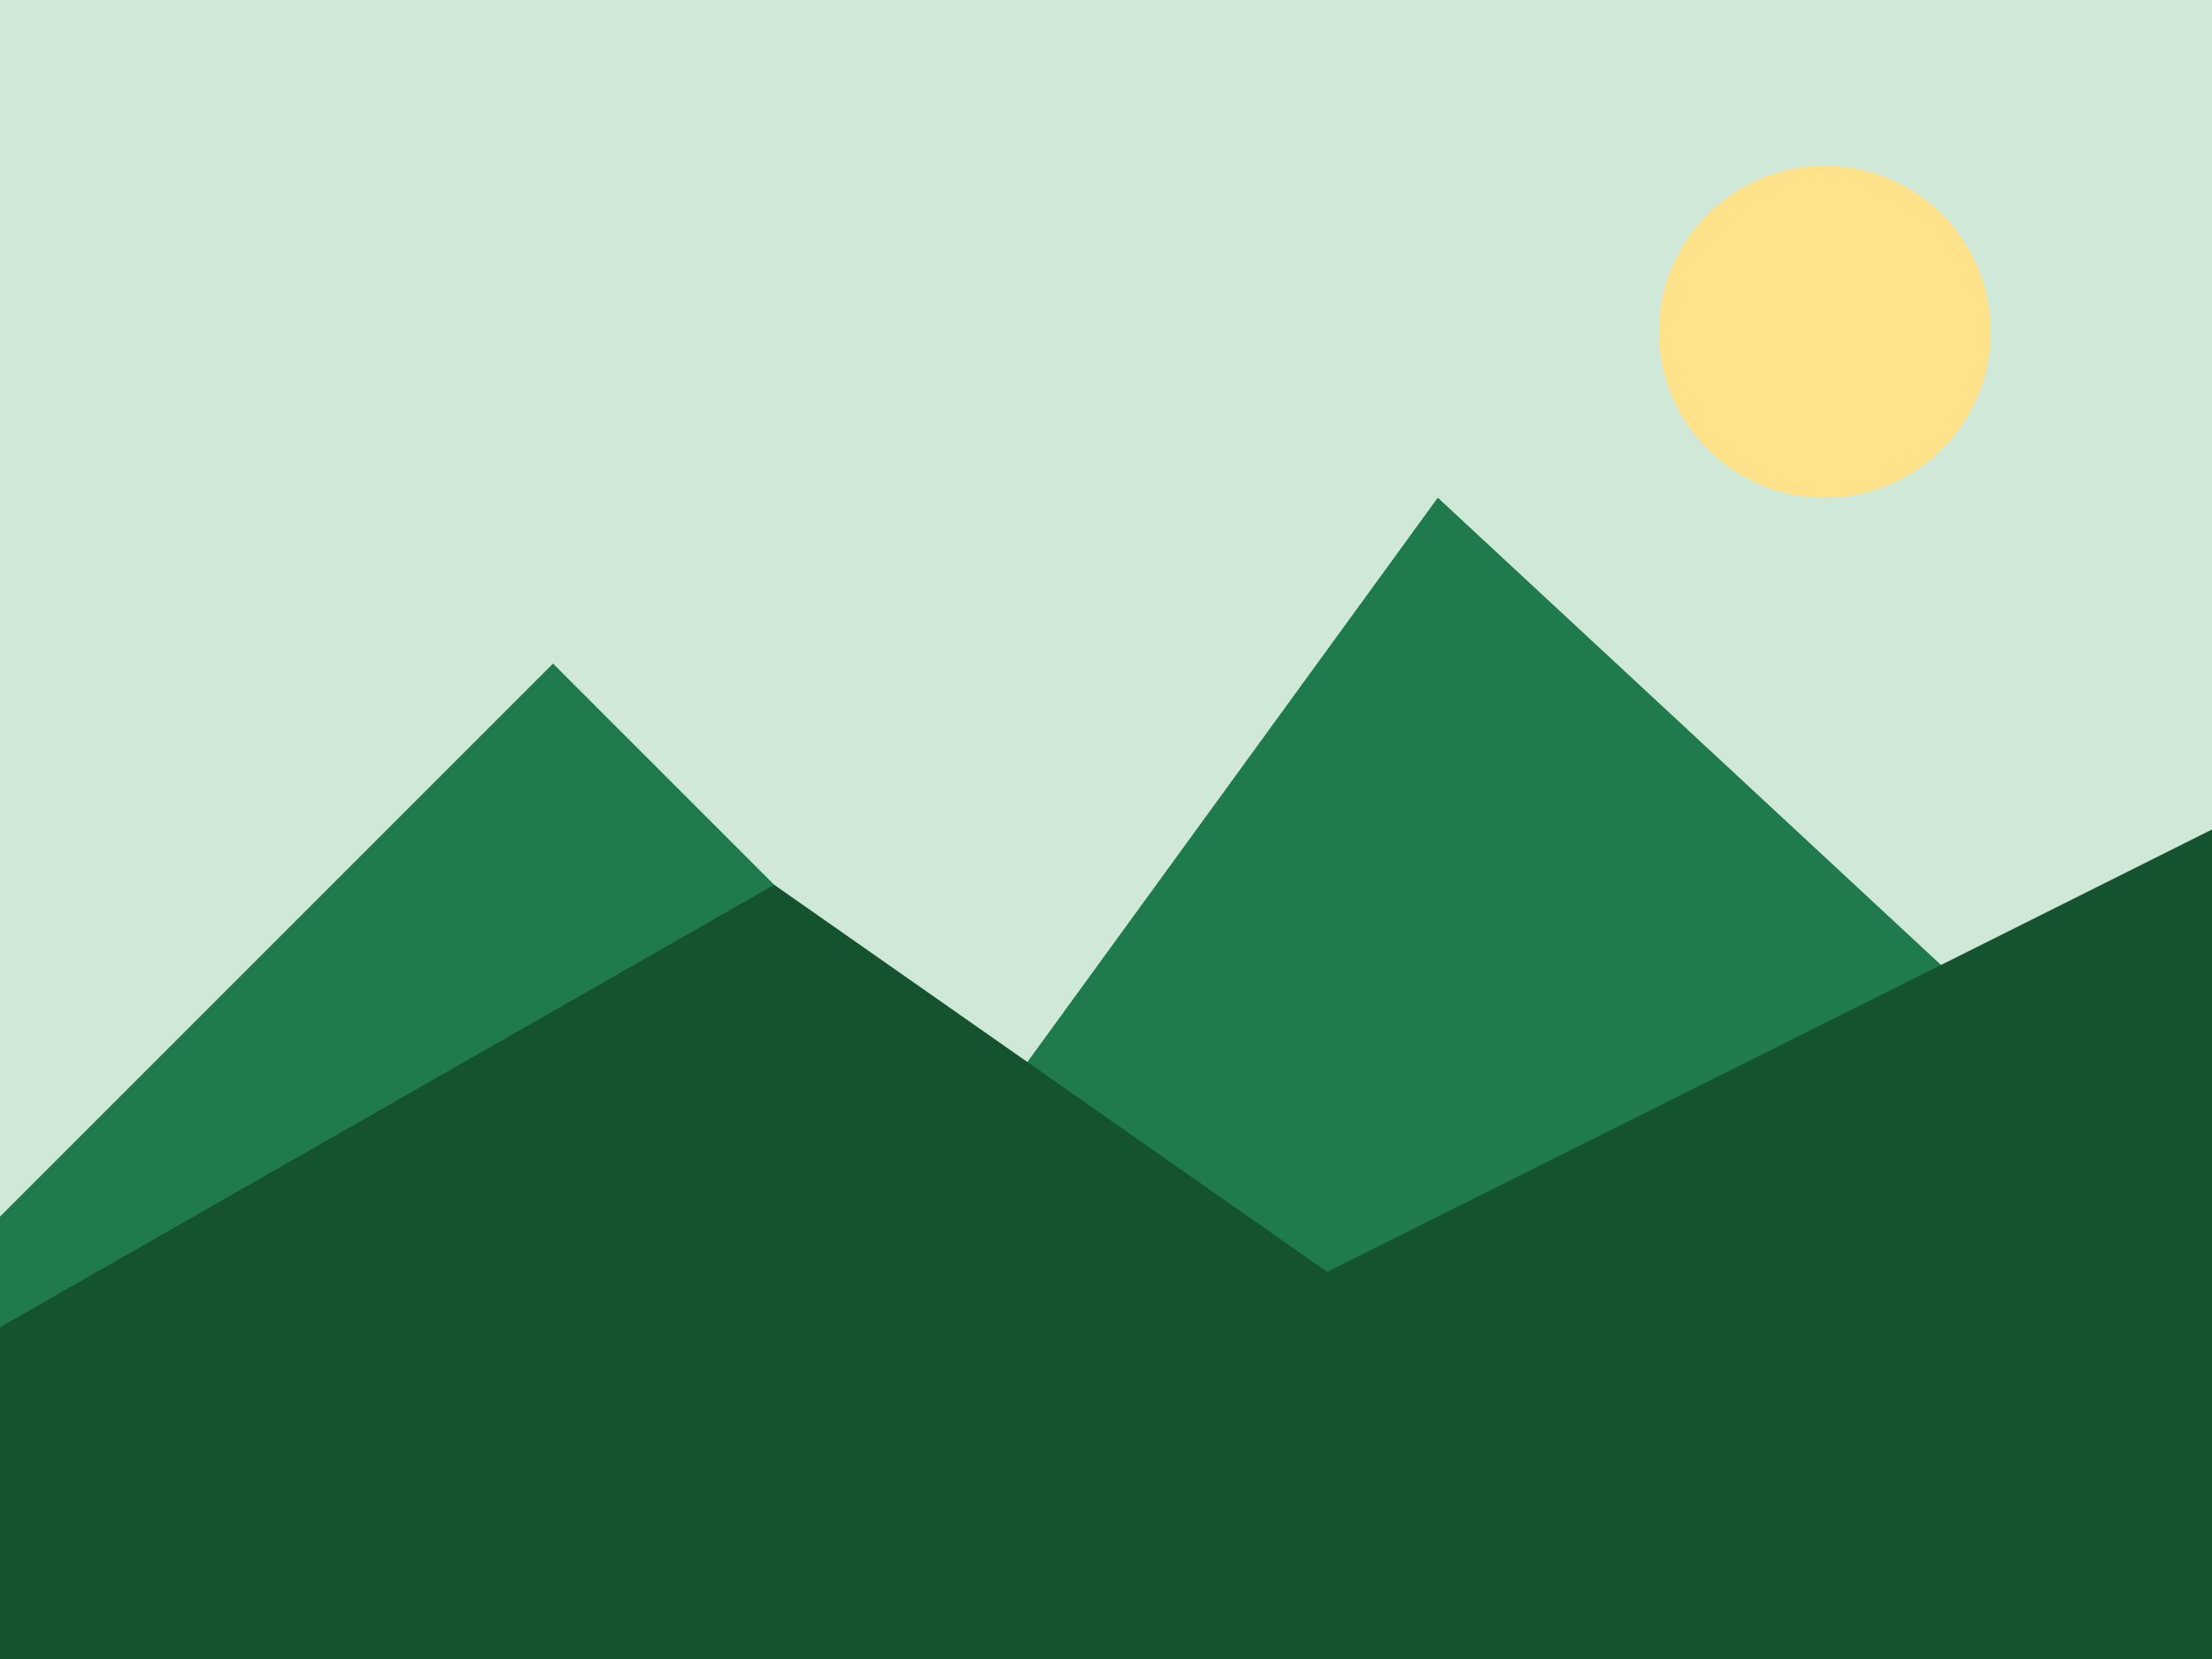
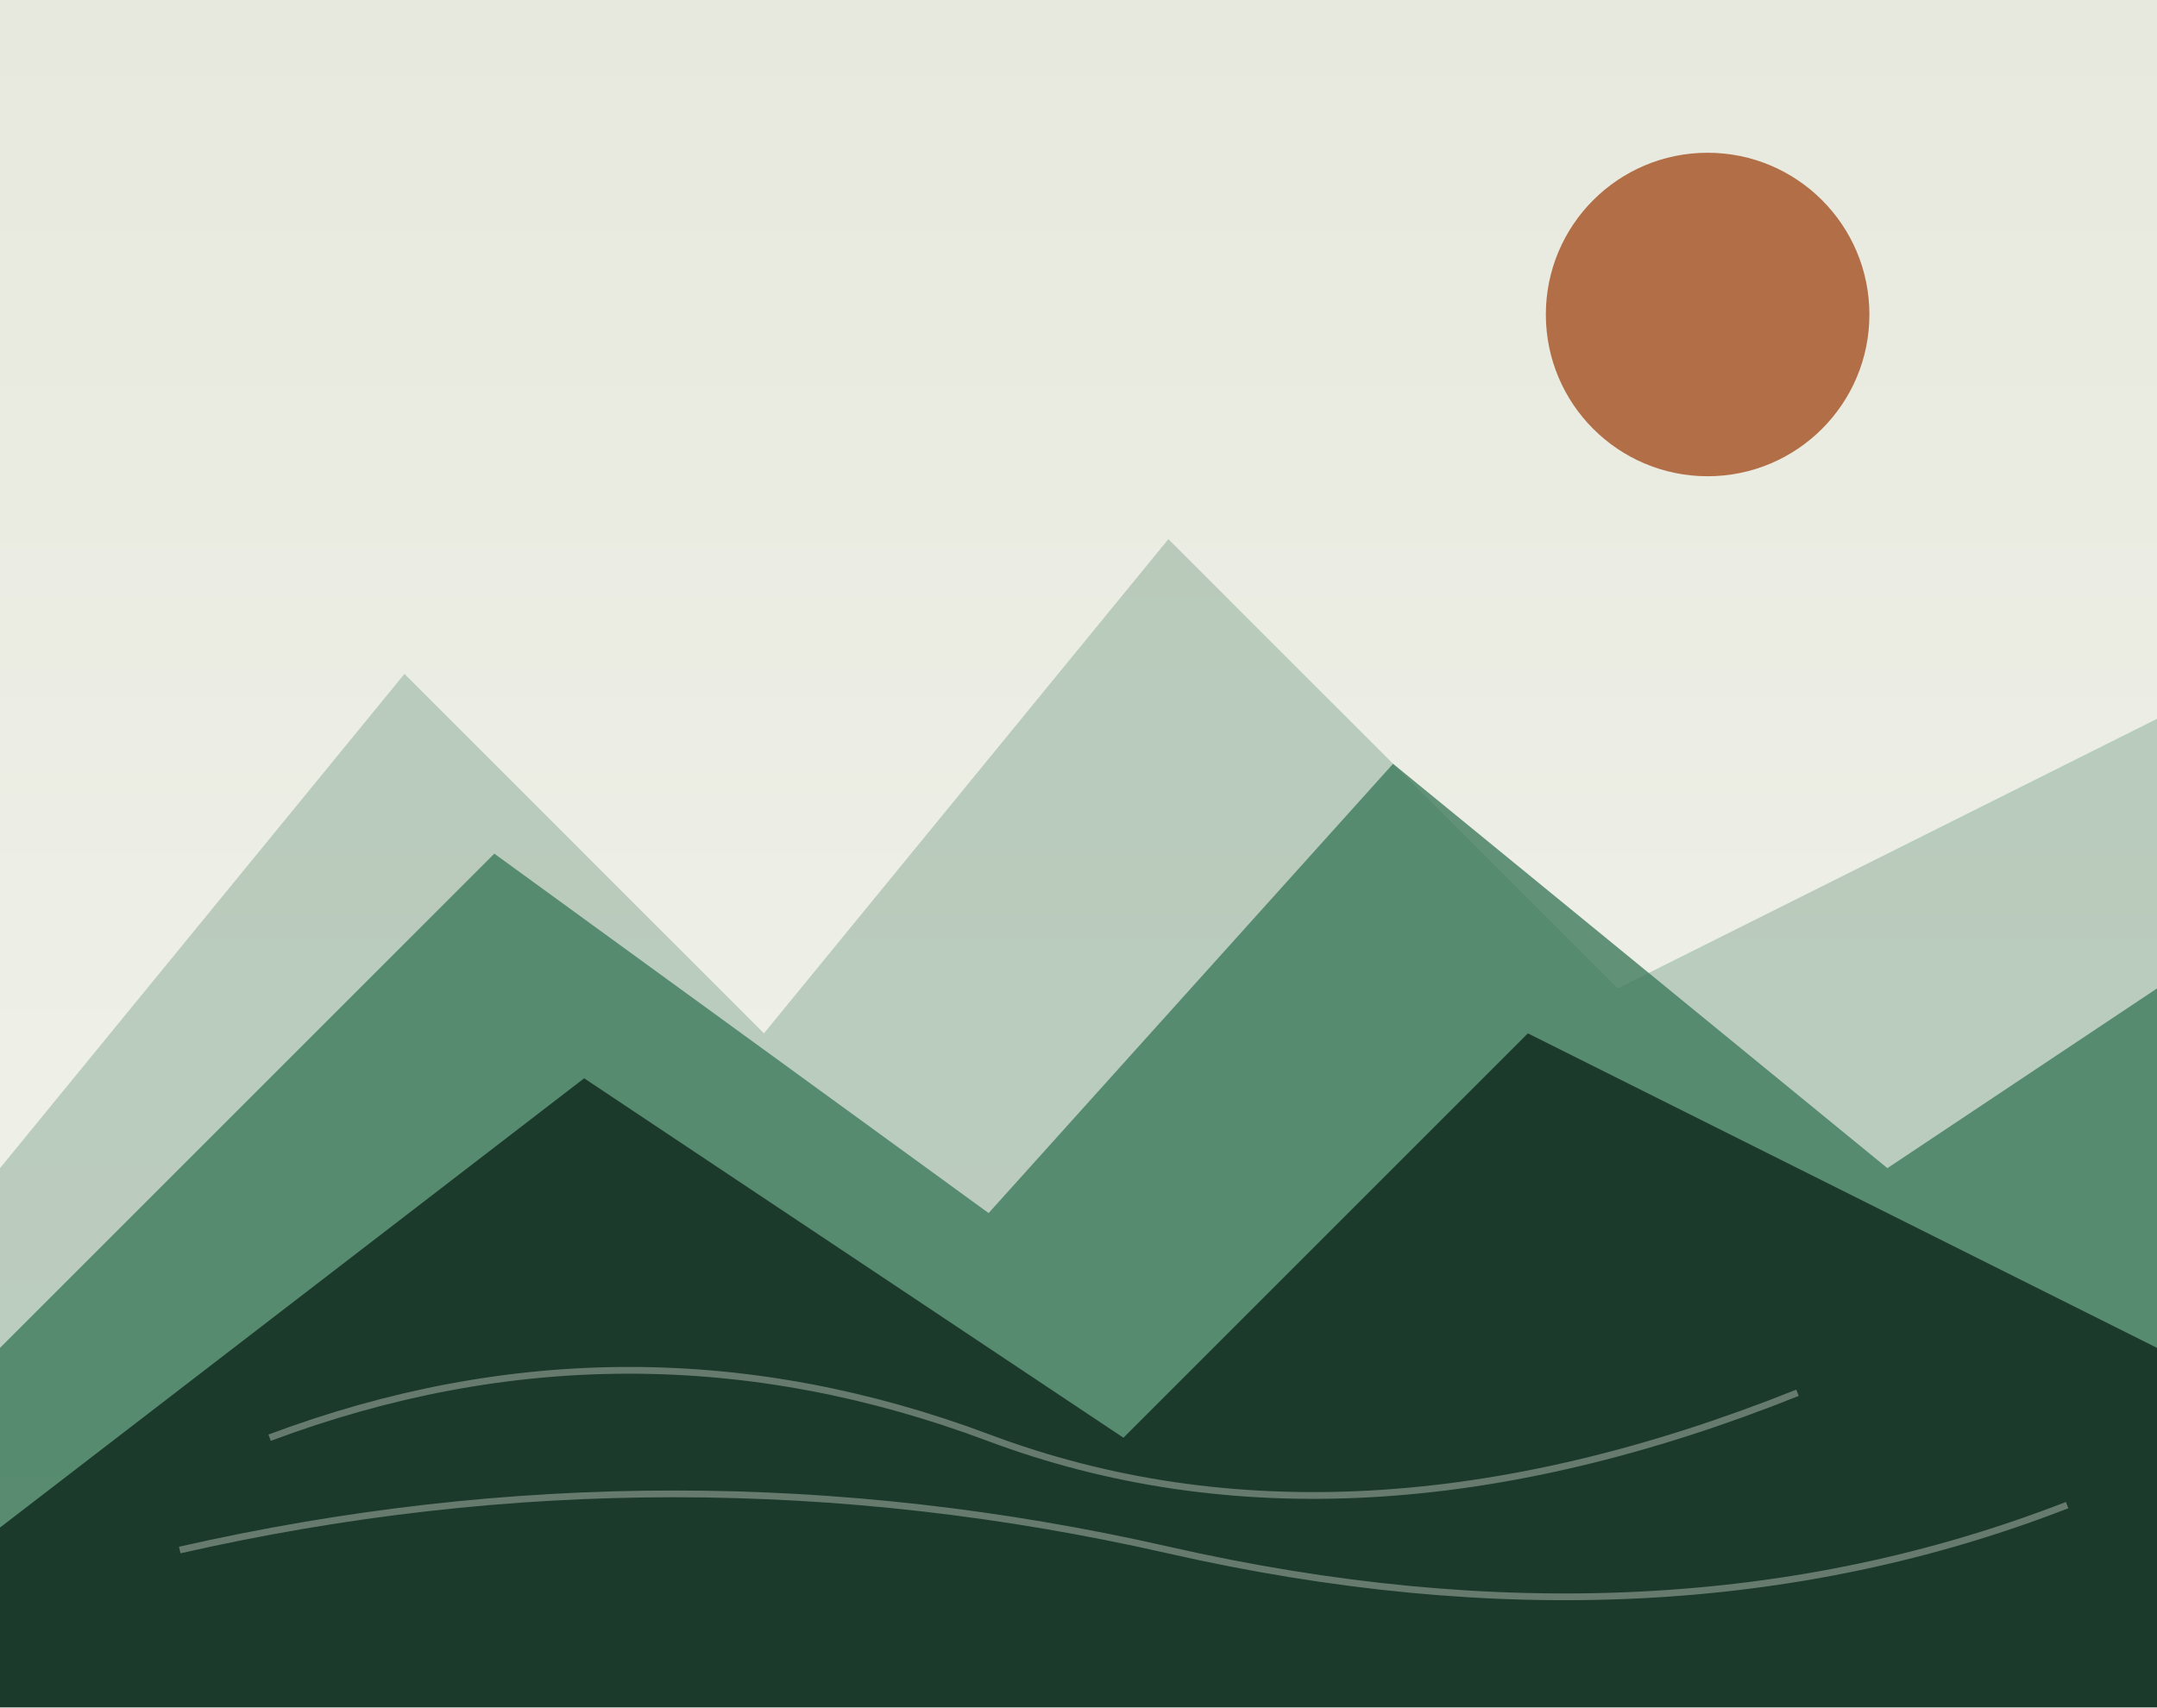
- <svg xmlns="http://www.w3.org/2000/svg" viewBox="0 0 400 300">
-   <rect width="400" height="300" fill="#cfe8d8" />
-   <polygon points="0,220 100,120 180,200 260,90 400,220 400,300 0,300" fill="#1f7a4c" />
-   <polygon points="0,240 140,160 240,230 400,150 400,300 0,300" fill="#14532d" />
-   <circle cx="330" cy="60" r="30" fill="#ffe28a" />
+ <svg xmlns="http://www.w3.org/2000/svg" viewBox="0 0 480 380">
+   <defs>
+     <linearGradient id="sky" x1="0" y1="0" x2="0" y2="1">
+       <stop offset="0%" stop-color="#e7e9de" />
+       <stop offset="100%" stop-color="#f2f3ec" />
+     </linearGradient>
+   </defs>
+   <rect width="480" height="380" fill="url(#sky)" />
+   <circle cx="380" cy="70" r="36" fill="#a8582c" opacity="0.85" />
+   <polygon points="0,260 90,150 170,230 260,120 360,220 480,160 480,380 0,380" fill="#8fae9b" opacity="0.55" />
+   <polygon points="0,300 110,190 220,270 310,170 420,260 480,220 480,380 0,380" fill="#3f7a5d" opacity="0.8" />
+   <polygon points="0,340 130,240 250,320 340,230 480,300 480,380 0,380" fill="#1b3a2b" />
+   <g stroke="#f2f3ec" stroke-width="1.5" opacity="0.35" fill="none">
+     <path d="M60,320 Q140,290 220,320 T400,310" />
+     <path d="M40,345 Q150,320 260,345 T460,335" />
+   </g>
</svg>
